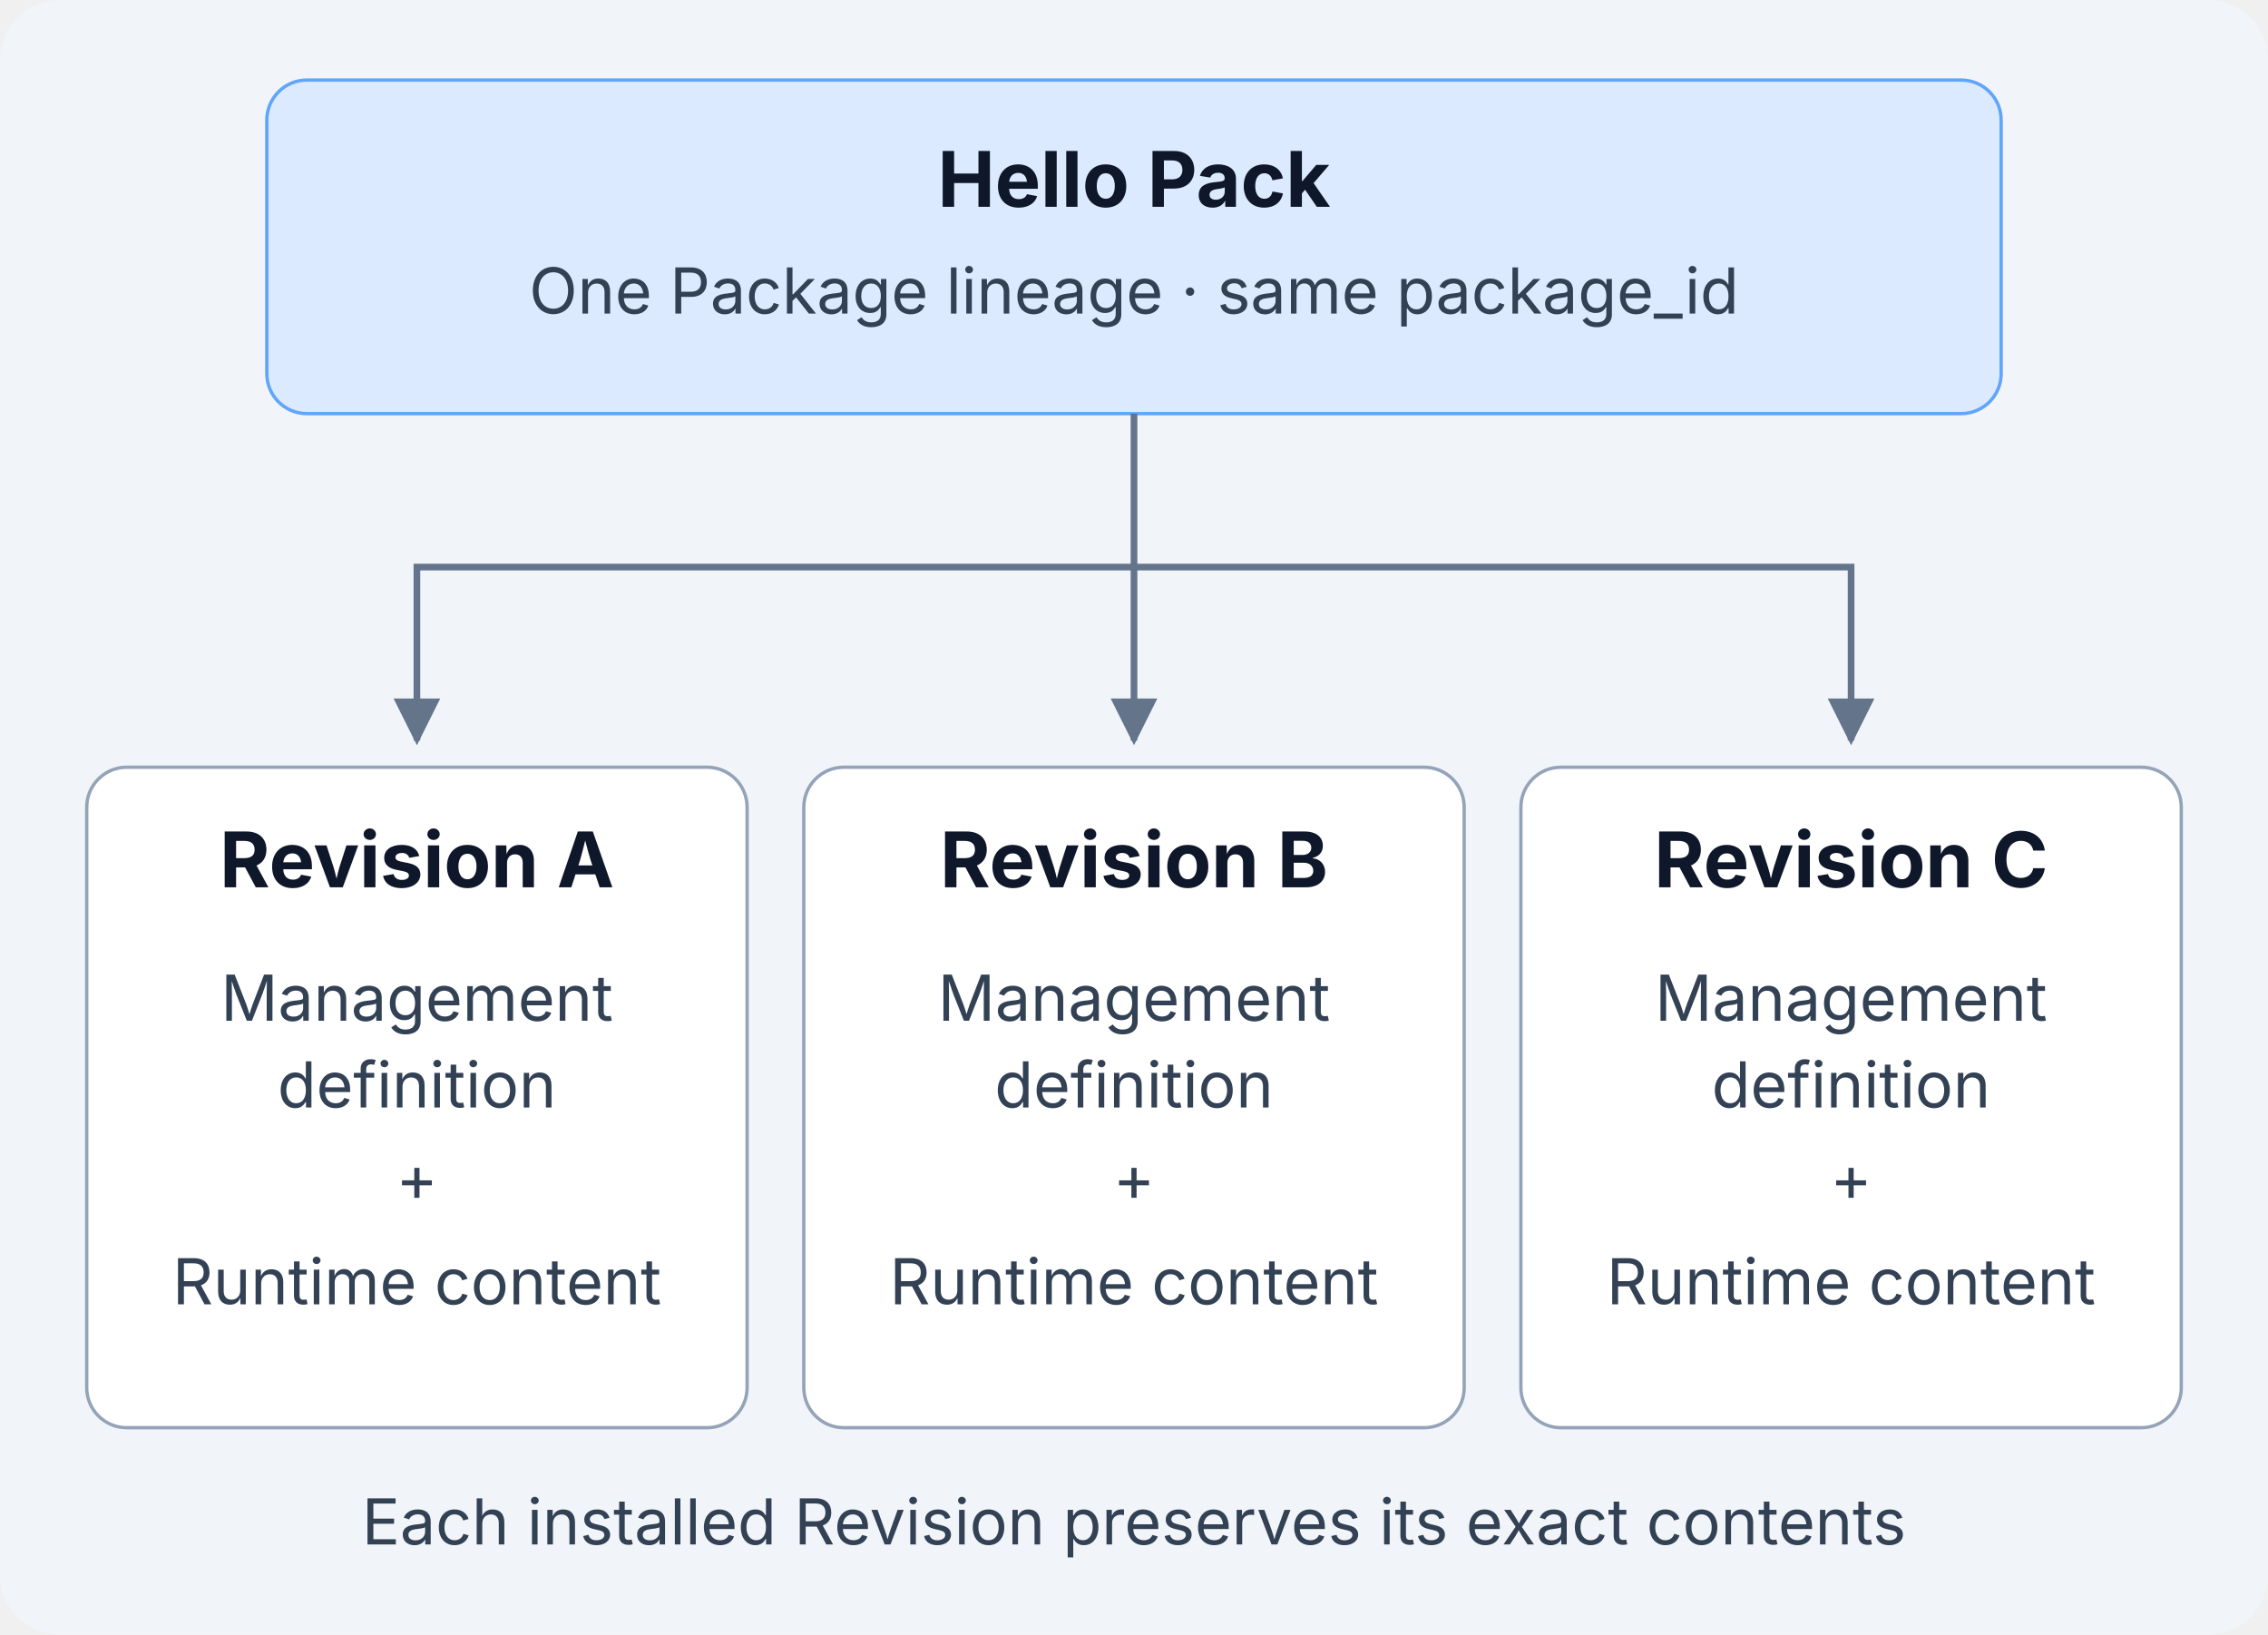
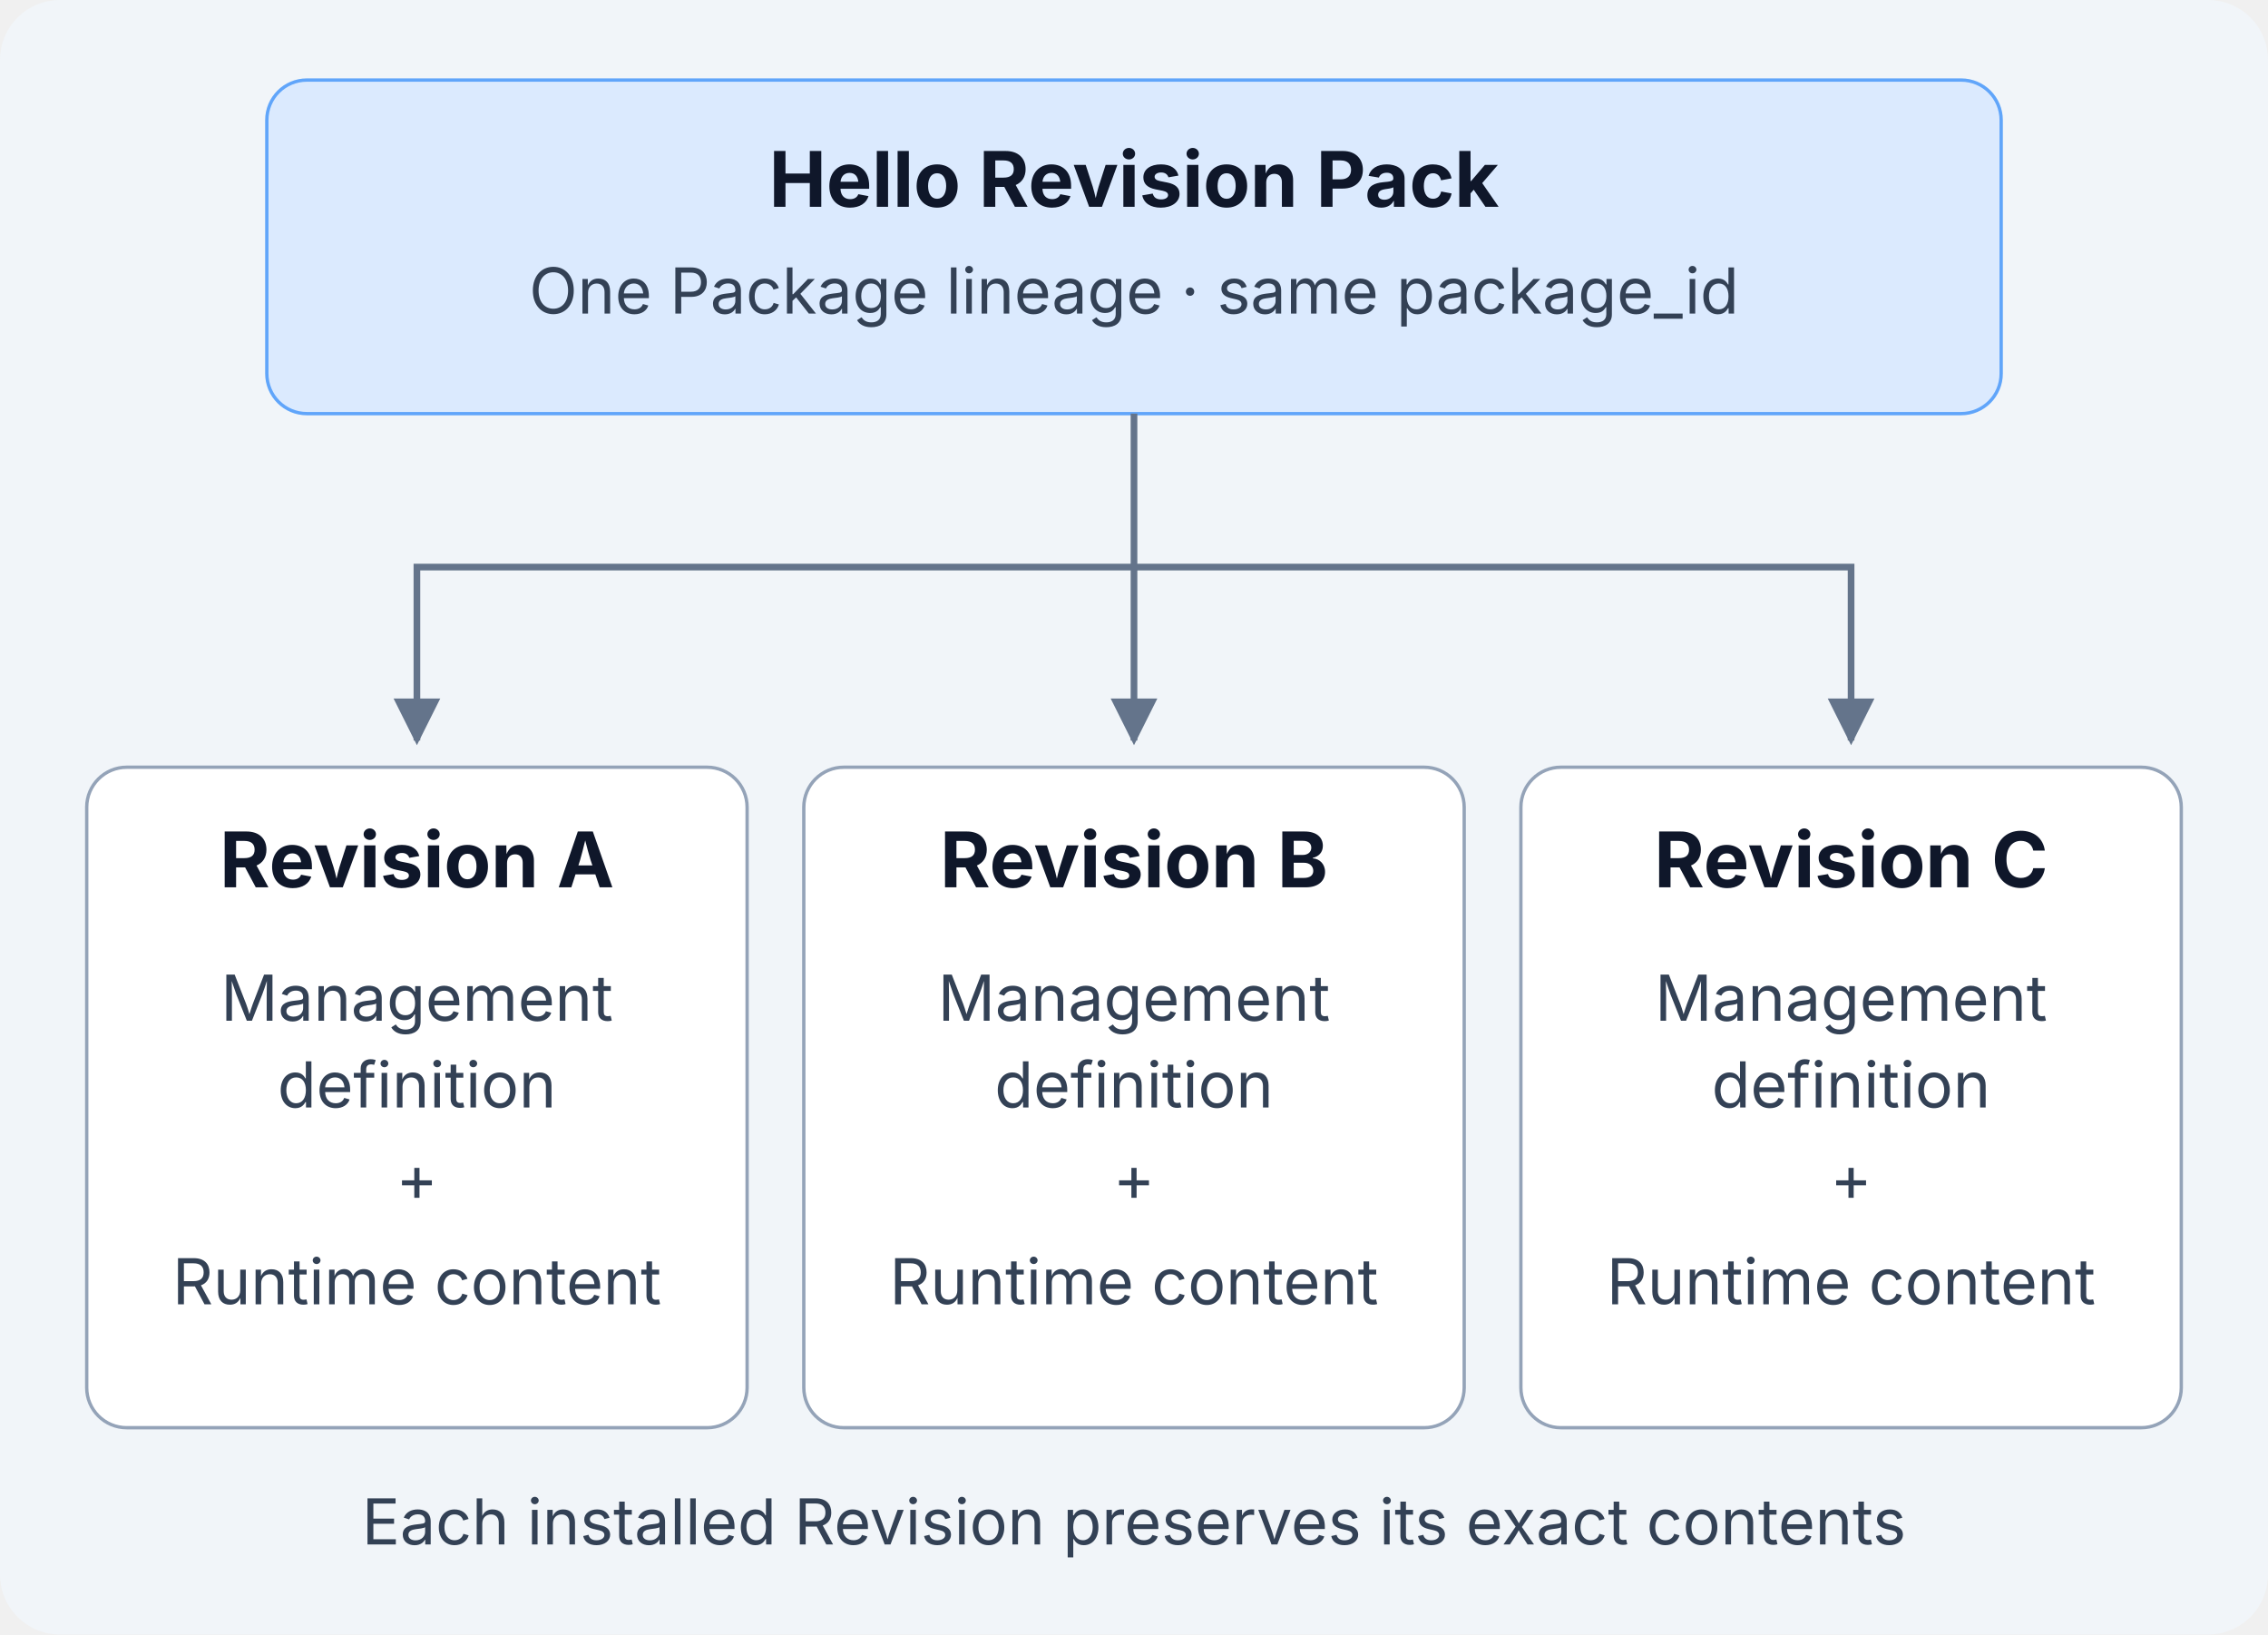
<svg xmlns="http://www.w3.org/2000/svg" width="680" height="490" viewBox="0 0 680 490" role="img" aria-labelledby="title desc">
  <defs>
    <marker id="arrow" viewBox="0 0 10 10" refX="9" refY="5" markerWidth="7" markerHeight="7" orient="auto">
      <path d="M0 0L10 5L0 10Z" fill="#64748b" />
    </marker>
  </defs>
  <style>
    text {font-family: -apple-system, BlinkMacSystemFont, 'Segoe UI', sans-serif; text-anchor: middle;}
    .title {font-size: 23px; font-weight: 700; fill: #0f172a;}
    .body {font-size: 19px; fill: #334155;}
    .arrow {fill: none; stroke: #64748b; stroke-width: 2; marker-end: url(#arrow);}
  </style>
  <rect width="680" height="490" rx="18" fill="#f1f5f9" />
  <rect x="80" y="24" width="520" height="100" rx="12" fill="#dbeafe" stroke="#60a5fa" />
-   <text class="title" x="340" y="62">Hello Pack</text>
+   <text class="title" x="340" y="62">Hello Revision Pack</text>
  <text class="body" x="340" y="94">One Package lineage · same package_id</text>
  <path class="arrow" d="M340 124V170H125V222" />
  <path class="arrow" d="M340 170V222" />
  <path class="arrow" d="M340 170H555V222" />
  <rect x="26" y="230" width="198" height="198" rx="12" fill="#fff" stroke="#94a3b8" />
  <text class="title" x="125" y="266">Revision A</text>
  <text class="body" x="125" y="306">Management</text>
  <text class="body" x="125" y="332">definition</text>
  <text class="body" x="125" y="360">+</text>
  <text class="body" x="125" y="391">Runtime content</text>
  <rect x="241" y="230" width="198" height="198" rx="12" fill="#fff" stroke="#94a3b8" />
  <text class="title" x="340" y="266">Revision B</text>
  <text class="body" x="340" y="306">Management</text>
  <text class="body" x="340" y="332">definition</text>
  <text class="body" x="340" y="360">+</text>
  <text class="body" x="340" y="391">Runtime content</text>
  <rect x="456" y="230" width="198" height="198" rx="12" fill="#fff" stroke="#94a3b8" />
  <text class="title" x="555" y="266">Revision C</text>
  <text class="body" x="555" y="306">Management</text>
  <text class="body" x="555" y="332">definition</text>
  <text class="body" x="555" y="360">+</text>
  <text class="body" x="555" y="391">Runtime content</text>
  <text class="body" x="340" y="463">Each installed Revision preserves its exact contents</text>
</svg>
